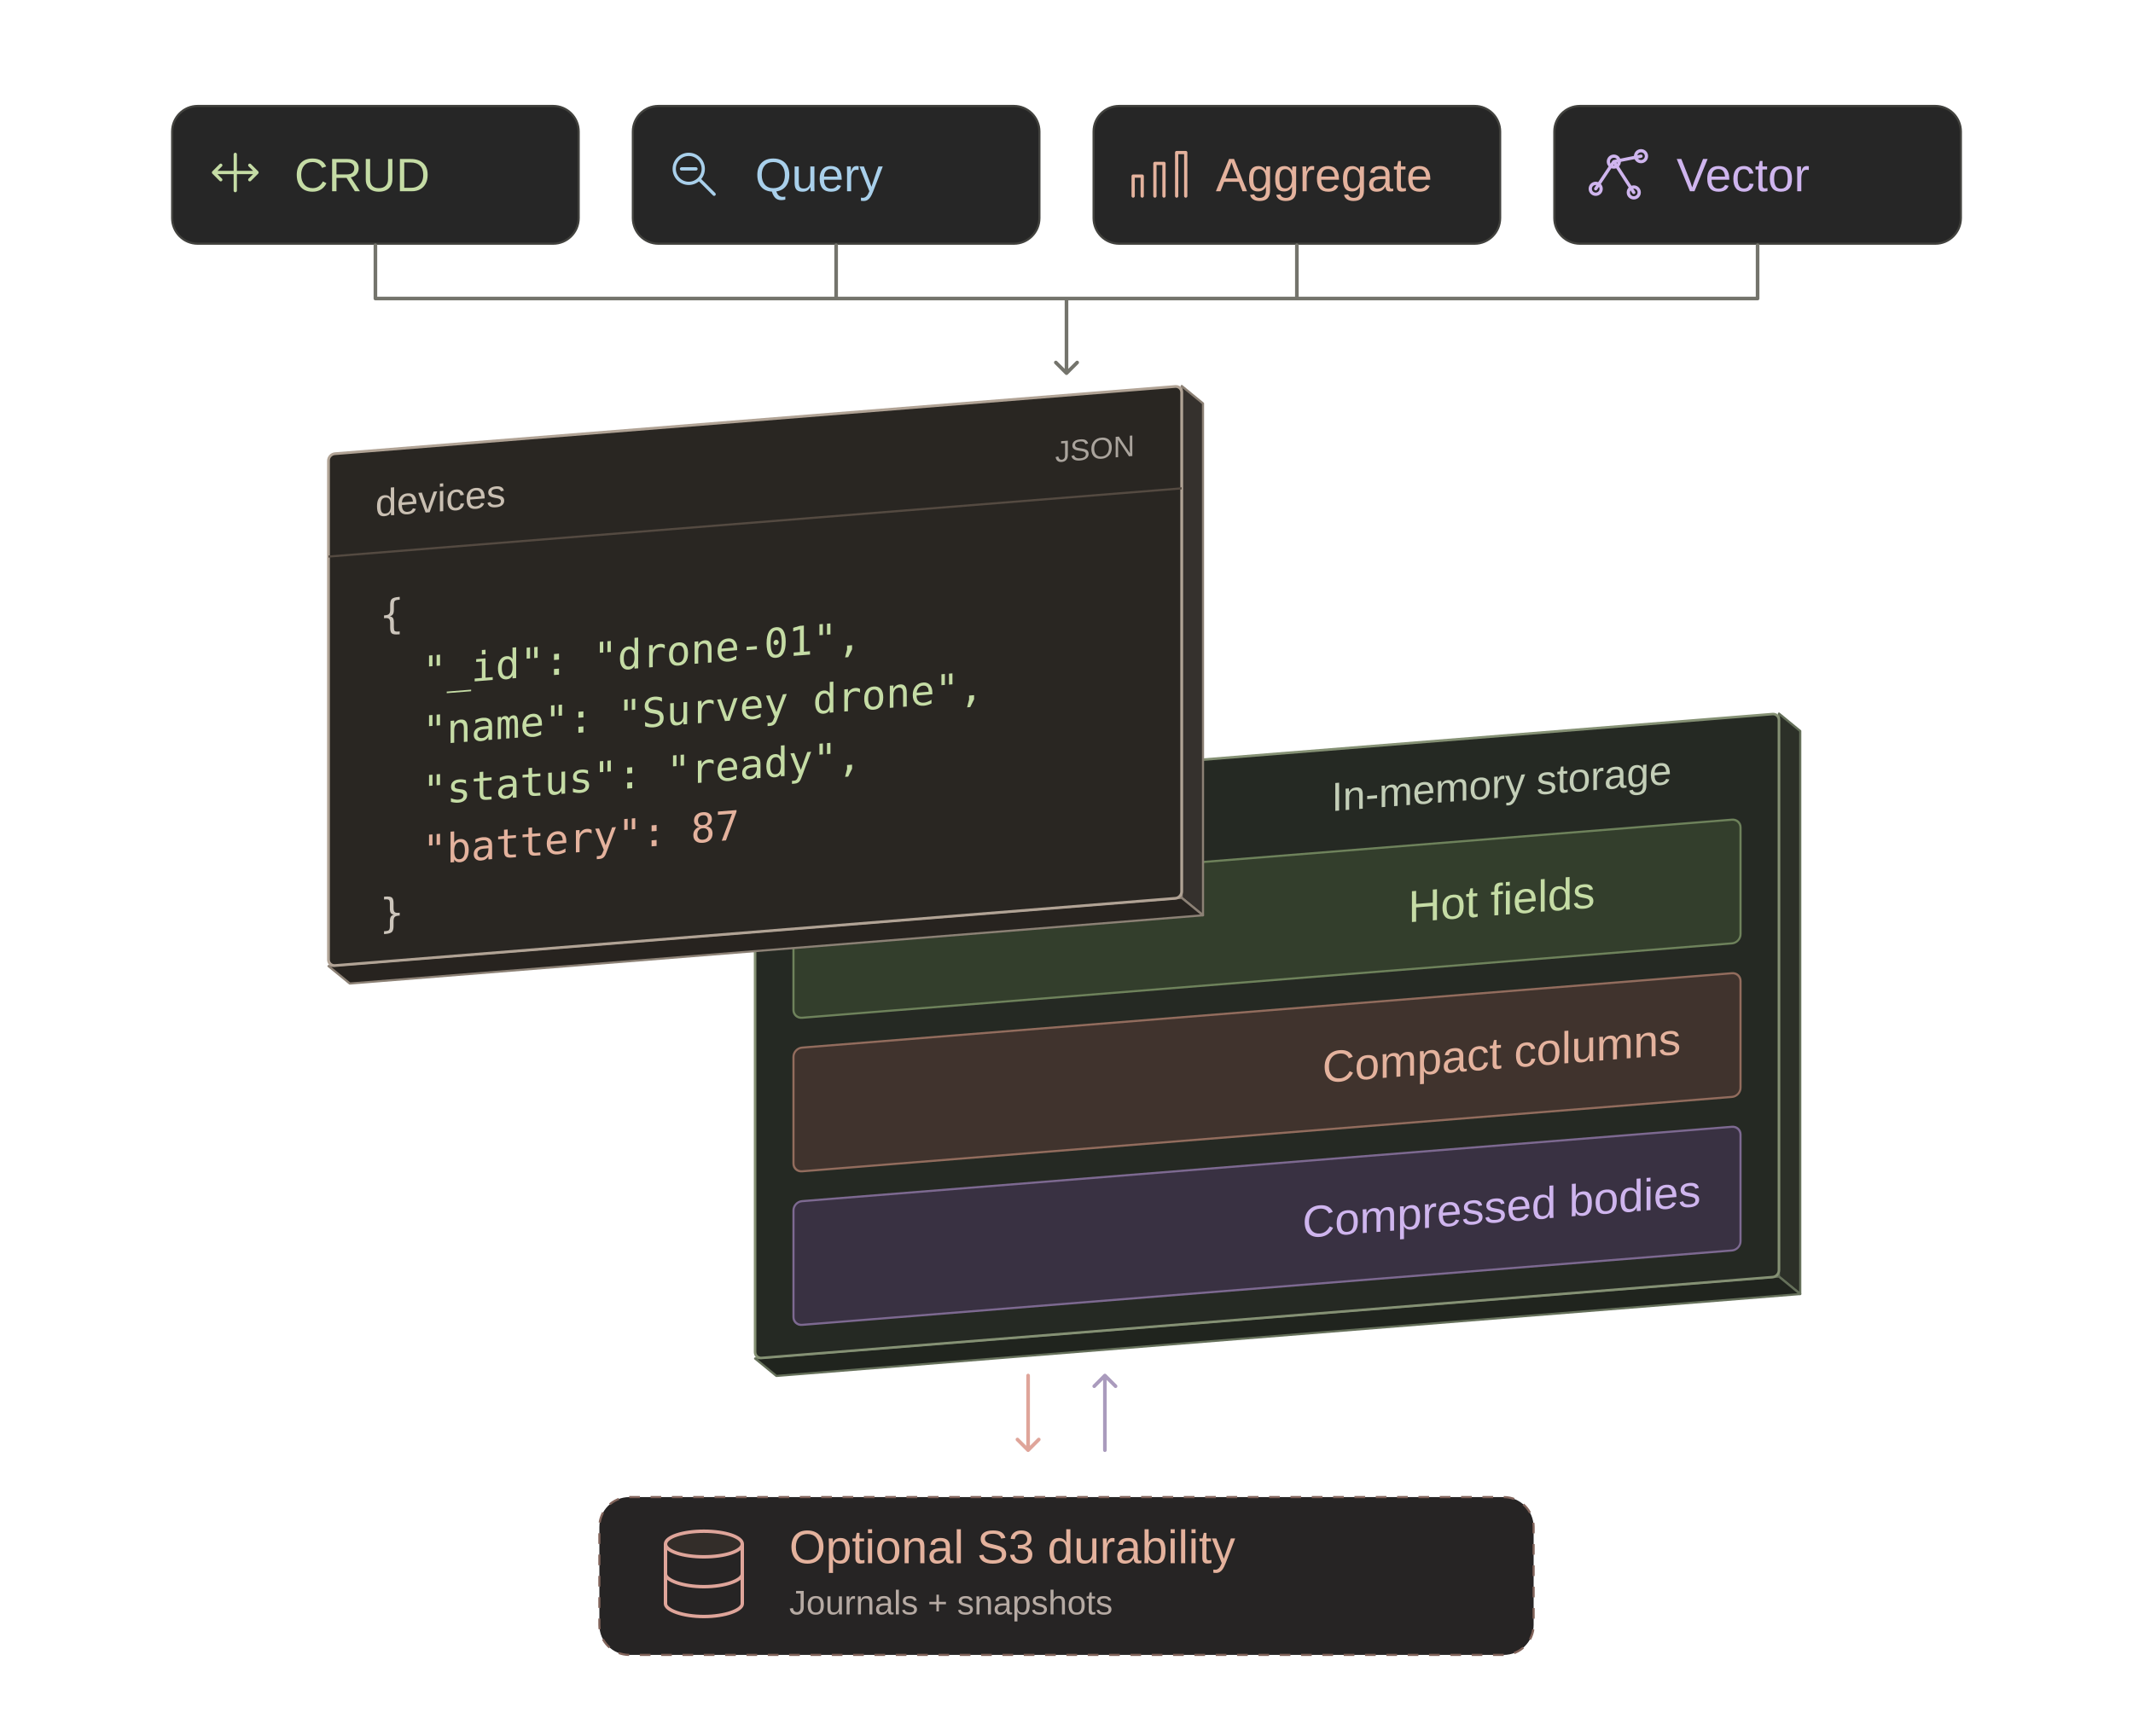
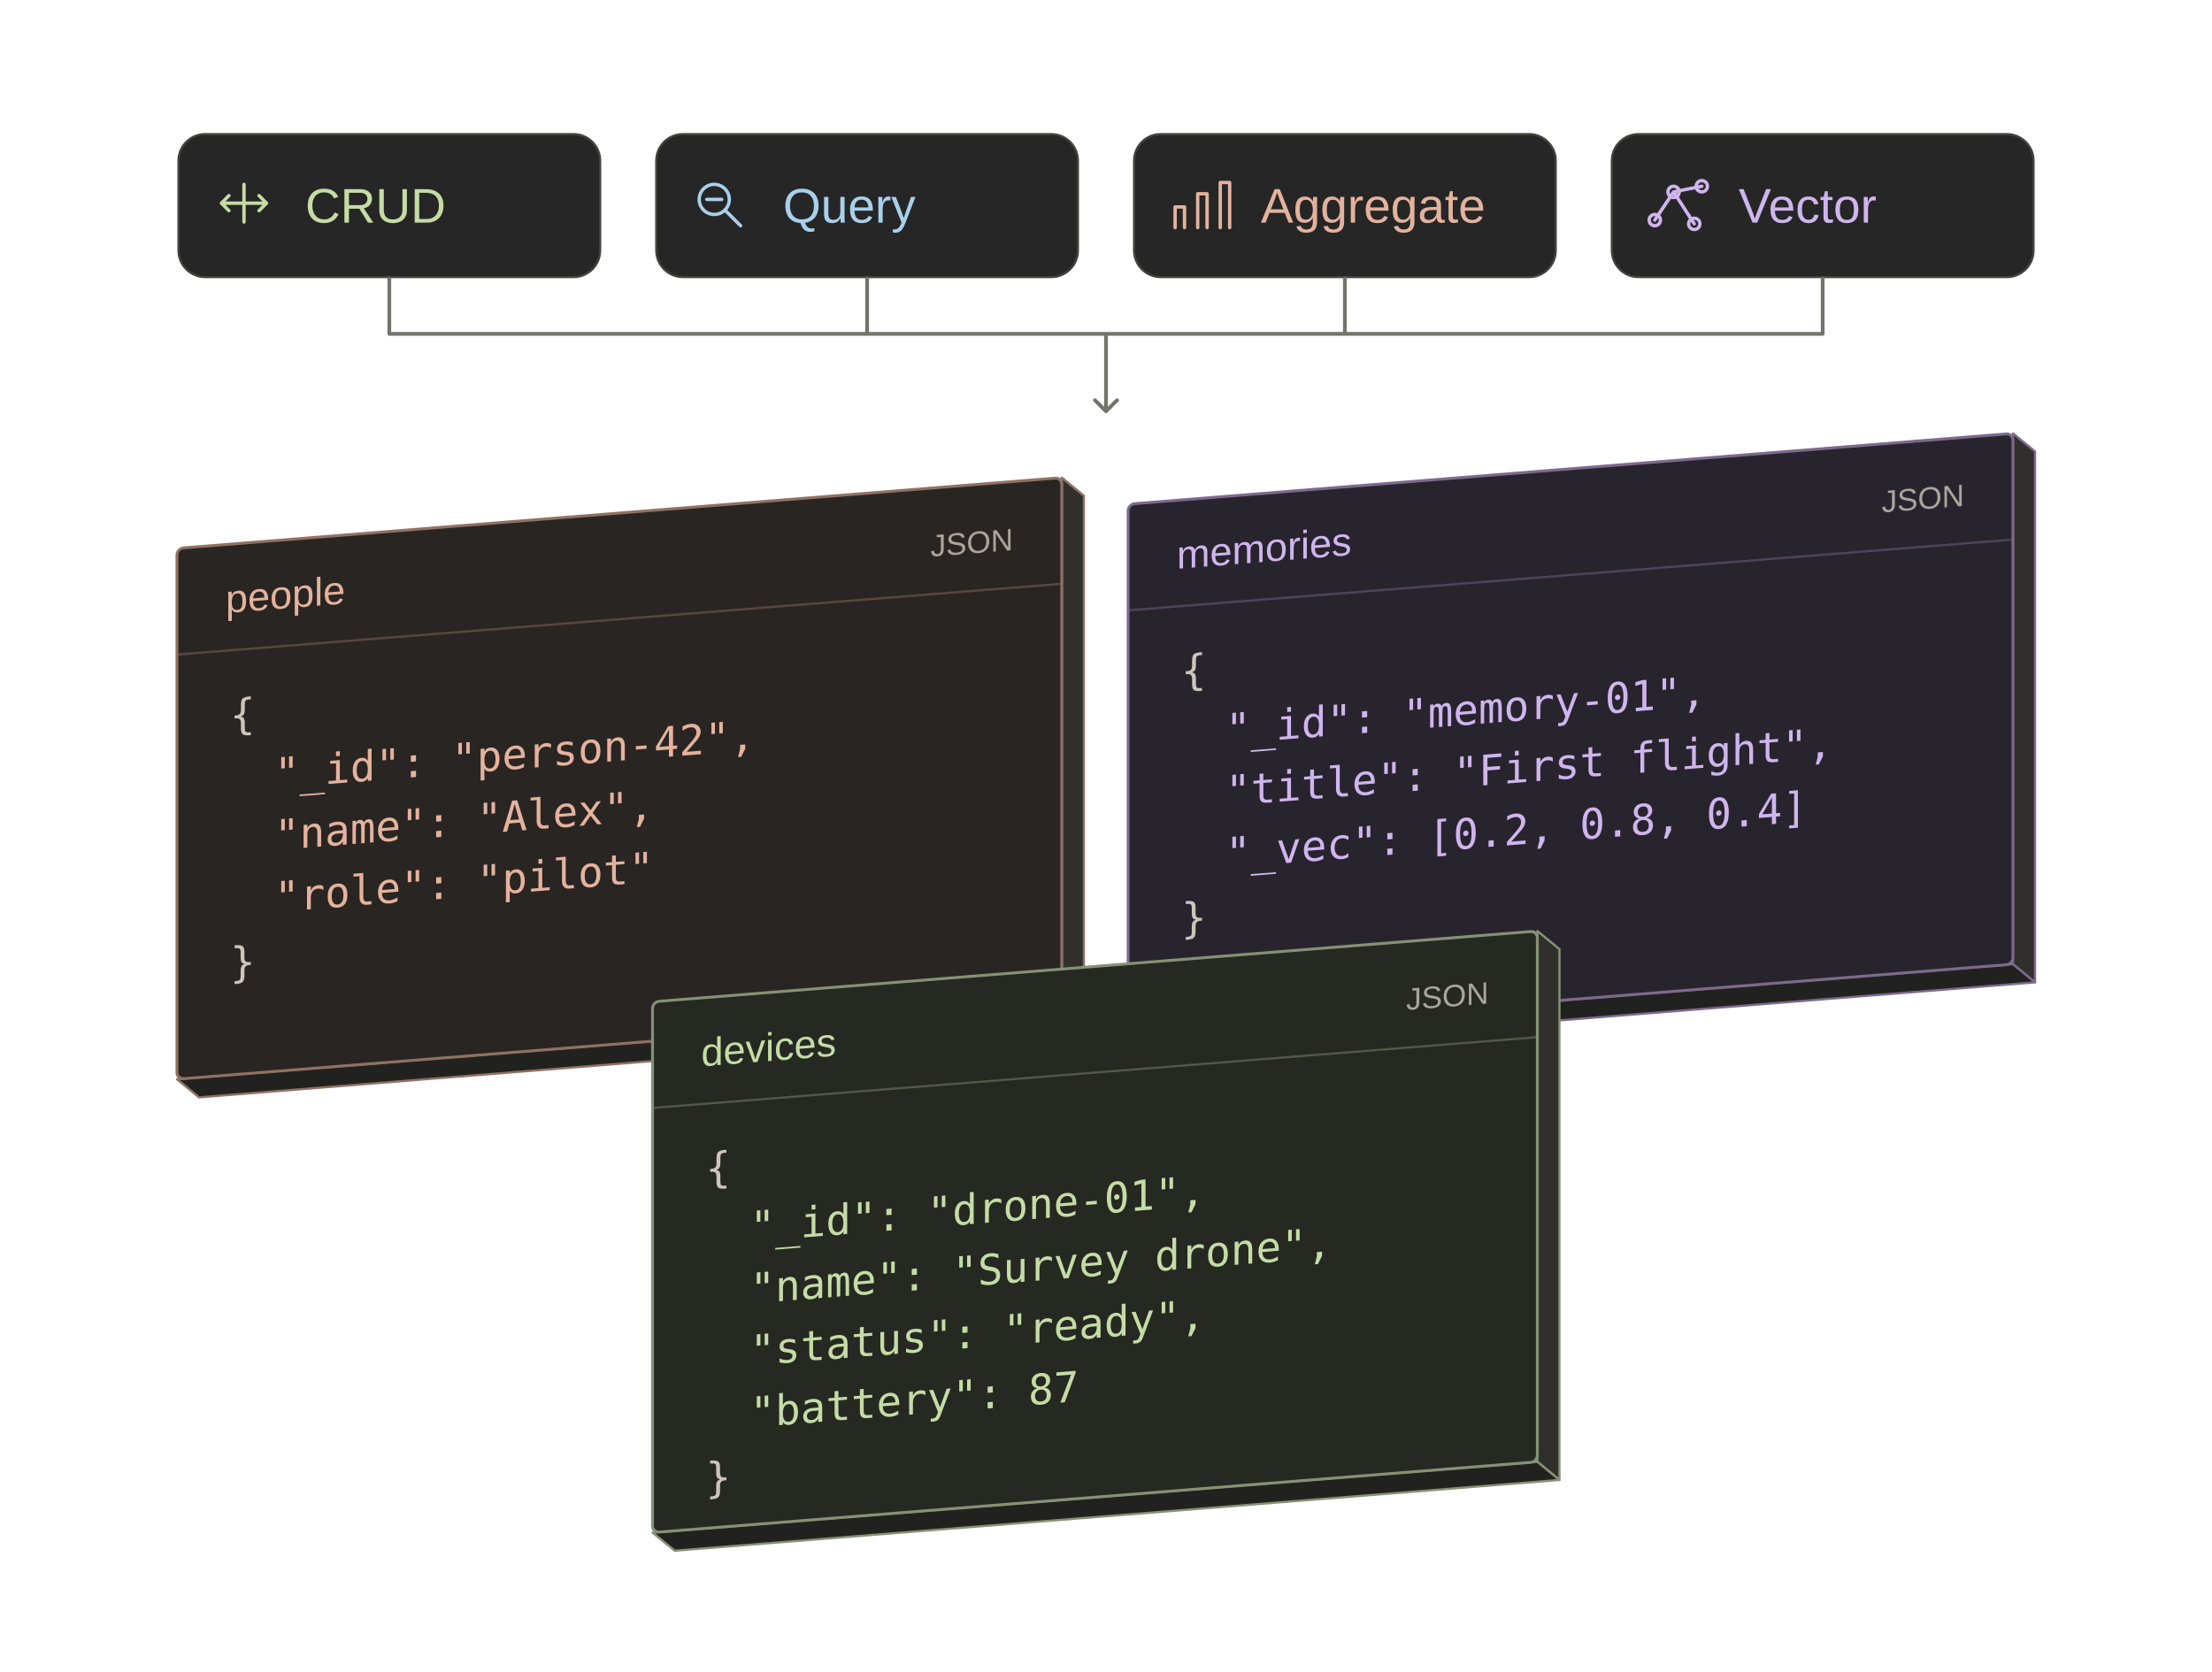
<svg xmlns="http://www.w3.org/2000/svg" class="objy-architecture" width="100%" fill="none" font-family="Montserrat, Arial, sans-serif">
  <style>
-     .objy-architecture { aspect-ratio: 1000 / 760; }
+     .objy-architecture { aspect-ratio: 1000 / 680; }
    .objy-architecture .architecture-compact { display: none; }
    @media (max-width: 640px) {
-       .objy-architecture { aspect-ratio: 360 / 670; }
+       .objy-architecture { aspect-ratio: 360 / 700; }
      .objy-architecture .architecture-wide { display: none; }
      .objy-architecture .architecture-compact { display: block; }
    }
  </style>
  <defs>
-     <g id="objy-arch-s3">
-       <rect x="1" y="1" width="438" height="74" rx="14" fill="#262424" stroke="#82645b" stroke-dasharray="5 5" />
-       <text x="90" y="32" font-size="22" fill="#e4b29d" data-copy="architecture-diagram.durability">Optional S3 durability</text>
-       <text x="90" y="56" font-size="16" fill="#b6aaa3" data-copy="architecture-diagram.durability-detail">Journals + snapshots</text>
-       <use href="#objy-arch-s3-icon" x="30" y="17" />
+     <g id="objy-arch-card" stroke="currentColor" stroke-linejoin="round">
+       <path d="M400 0l10 9v240l-10-9Z" fill="#302f2b" />
+       <path d="M0 240l10 9h400l-10-9Z" fill="#21221f" />
+       <rect width="400" height="240" rx="3" fill="inherit" stroke-width="1.3" />
+       <path d="M0 48h400" opacity=".45" />
    </g>
-     <g stroke="#dfa59a" stroke-width="1.6" id="objy-arch-s3-icon">
-       <ellipse cx="20" cy="6" rx="18" ry="6" fill="#332d29" />
-       <path d="M2 6v28c0 3 8 6 18 6s18-3 18-6V6M2 20c0 3 8 6 18 6s18-3 18-6" />
+     <g id="objy-arch-person" class="object-snippet" fill="#292522" color="#8f7163">
+       <use href="#objy-arch-card" />
+       <text x="22" y="31" font-size="18" fill="#e4b29d" data-copy="architecture-diagram.person-collection">people</text>
+       <text x="378" y="31" text-anchor="end" font-size="14" fill="#aaa49d">JSON</text>
+       <g font-family="ui-monospace, SFMono-Regular, Consolas, monospace" font-size="19" fill="#e4b29d">
+         <text x="24" y="84" fill="#ccc5bb">{</text>
+         <text x="44" y="112" data-copy="architecture-diagram.person-id">"_id": "person-42",</text>
+         <text x="44" y="140" data-copy="architecture-diagram.person-name">"name": "Alex",</text>
+         <text x="44" y="168" data-copy="architecture-diagram.person-role">"role": "pilot"</text>
+         <text x="24" y="196" fill="#ccc5bb">}</text>
+       </g>
    </g>
-     <g id="objy-arch-object" stroke-linejoin="round">
-       <path d="M400 0l10 9v240l-10-9Z" fill="#35312d" stroke="#8c8175" />
-       <path d="M0 240l10 9h400l-10-9Z" fill="#27231f" stroke="#8c8175" />
-       <rect width="400" height="240" rx="3" fill="#292622" stroke="#b1a395" stroke-width="1.3" />
-       <path d="M0 48h400" stroke="#544a41" />
-       <text x="22" y="31" font-size="18" fill="#c9bfb2" data-copy="architecture-diagram.device-collection">devices</text>
+     <g id="objy-arch-memory" class="object-snippet" fill="#28242d" color="#7c6a8d">
+       <use href="#objy-arch-card" />
+       <text x="22" y="31" font-size="18" fill="#cfb5ee" data-copy="architecture-diagram.memory-collection">memories</text>
      <text x="378" y="31" text-anchor="end" font-size="14" fill="#aaa49d">JSON</text>
-       <g font-family="ui-monospace, SFMono-Regular, Consolas, monospace" font-size="19">
+       <g font-family="ui-monospace, SFMono-Regular, Consolas, monospace" font-size="19" fill="#cfb5ee">
        <text x="24" y="84" fill="#ccc5bb">{</text>
-         <text x="44" y="112" font-size="19" fill="#c5dca5" data-copy="architecture-diagram.device-id">"_id": "drone-01",</text>
-         <text x="44" y="140" font-size="19" fill="#c5dca5" data-copy="architecture-diagram.device-name">"name": "Survey drone",</text>
-         <text x="44" y="168" font-size="19" fill="#c5dca5" data-copy="architecture-diagram.device-status">"status": "ready",</text>
-         <text x="44" y="196" font-size="19" fill="#e4b29d" data-copy="architecture-diagram.device-battery">"battery": 87</text>
+         <text x="44" y="112" data-copy="architecture-diagram.memory-id">"_id": "memory-01",</text>
+         <text x="44" y="140" data-copy="architecture-diagram.memory-title">"title": "First flight",</text>
+         <text x="44" y="168" data-copy="architecture-diagram.memory-vector">"_vec": [0.2, 0.8, 0.4]</text>
+         <text x="24" y="196" fill="#ccc5bb">}</text>
+       </g>
+     </g>
+     <g id="objy-arch-device" class="object-snippet" fill="#252922" color="#859174">
+       <use href="#objy-arch-card" />
+       <text x="22" y="31" font-size="18" fill="#c5dca5" data-copy="architecture-diagram.device-collection">devices</text>
+       <text x="378" y="31" text-anchor="end" font-size="14" fill="#aaa49d">JSON</text>
+       <g font-family="ui-monospace, SFMono-Regular, Consolas, monospace" font-size="19" fill="#c5dca5">
+         <text x="24" y="84" fill="#ccc5bb">{</text>
+         <text x="44" y="112" data-copy="architecture-diagram.device-id">"_id": "drone-01",</text>
+         <text x="44" y="140" data-copy="architecture-diagram.device-name">"name": "Survey drone",</text>
+         <text x="44" y="168" data-copy="architecture-diagram.device-status">"status": "ready",</text>
+         <text x="44" y="196" data-copy="architecture-diagram.device-battery">"battery": 87</text>
        <text x="24" y="224" fill="#ccc5bb">}</text>
      </g>
    </g>
-     <g id="objy-arch-storage" stroke-linejoin="round">
-       <path d="M480 0l10 9v264l-10-9Z" fill="#2c3028" stroke="#65705a" />
-       <path d="M0 264l10 9h480l-10-9Z" fill="#20241e" stroke="#65705a" />
-       <rect width="480" height="264" rx="3" fill="#252923" stroke="#859174" stroke-width="1.2" />
-       <rect class="storage-tier" x="18" y="48" width="444" height="58" rx="4" fill="#333e2c" stroke="#6e825b" />
-       <rect class="storage-tier" x="18" y="120" width="444" height="58" rx="4" fill="#40332d" stroke="#926c5d" />
-       <rect class="storage-tier" x="18" y="192" width="444" height="58" rx="4" fill="#393142" stroke="#7d6991" />
-     </g>
  </defs>
-   <svg class="architecture-wide" viewBox="0 0 1000 760" width="100%" height="100%" aria-hidden="true">
+   <svg class="architecture-wide" viewBox="0 0 1000 680" width="100%" height="100%" aria-hidden="true">
    <g transform="translate(80 22)">
      <rect x=".7" y=".7" width="190.6" height="64.6" rx="12" fill="#262626" stroke="#41413d" />
      <g transform="translate(15 20.0) scale(0.85)" stroke="#c5dca5" stroke-width="1.8" stroke-linecap="round" stroke-linejoin="round" fill="none">
        <path d="M8 14h20m-10-10v20m-8-14-4 4 4 4m16-8 4 4-4 4" />
      </g>
      <text x="58" y="40.7" font-size="22" fill="#c5dca5" data-copy="architecture-diagram.crud">CRUD</text>
    </g>
    <g transform="translate(296 22)">
      <rect x=".7" y=".7" width="190.6" height="64.6" rx="12" fill="#262626" stroke="#41413d" />
      <g transform="translate(15 20.0) scale(0.85)" stroke="#a9d0eb" stroke-width="1.8" stroke-linecap="round" stroke-linejoin="round" fill="none">
        <circle cx="14" cy="12" r="8" />
        <path d="m20 18 8 8m-18-14h8" />
      </g>
      <text x="58" y="40.7" font-size="22" fill="#a9d0eb" data-copy="architecture-diagram.query">Query</text>
    </g>
    <g transform="translate(512 22)">
      <rect x=".7" y=".7" width="190.6" height="64.6" rx="12" fill="#262626" stroke="#41413d" />
      <g transform="translate(15 20.0) scale(0.85)" stroke="#e4b29d" stroke-width="1.8" stroke-linecap="round" stroke-linejoin="round" fill="none">
        <path d="M5 27V16h5v11m7 0V9h5v18m7 0V3h5v24" />
      </g>
      <text x="58" y="40.7" font-size="22" fill="#e4b29d" data-copy="architecture-diagram.aggregate">Aggregate</text>
    </g>
    <g transform="translate(728 22)">
      <rect x=".7" y=".7" width="190.6" height="64.6" rx="12" fill="#262626" stroke="#41413d" />
      <g transform="translate(15 20.0) scale(0.85)" stroke="#cfb5ee" stroke-width="1.8" stroke-linecap="round" stroke-linejoin="round" fill="none">
        <path d="m6 23 10-15 11 17m-11-17 15-3" />
        <circle cx="6" cy="23" r="3" />
        <circle cx="16" cy="8" r="3" />
        <circle cx="27" cy="25" r="3" />
        <circle cx="31" cy="5" r="3" />
      </g>
      <text x="58" y="40.7" font-size="22" fill="#cfb5ee" data-copy="architecture-diagram.vector">Vector</text>
    </g>
    <g stroke="#74746c" stroke-width="1.7" stroke-linecap="round" stroke-linejoin="round">
      <path d="M176 88v25h648V88m-432 0v25m216-25v25M500 113v35m-5-5 5 5 5-5" />
    </g>
-     <g class="storage-stack" transform="translate(134 166)">
-       <g transform="matrix(1 -.08 0 1 220 180)">
-         <use href="#objy-arch-storage" />
-         <text x="350" y="29" font-size="19" fill="#c3ceb7" text-anchor="middle" data-copy="architecture-diagram.storage">In-memory storage</text>
-         <text x="350" y="84" font-size="21" fill="#c5dca5" text-anchor="middle" data-copy="architecture-diagram.hot">Hot fields</text>
-         <text x="350" y="156" font-size="21" fill="#e4b29d" text-anchor="middle" data-copy="architecture-diagram.columns">Compact columns</text>
-         <text x="350" y="228" font-size="21" fill="#cfb5ee" text-anchor="middle" data-copy="architecture-diagram.compressed">Compressed bodies</text>
-       </g>
-       <g transform="matrix(1 -.08 0 1 20 20)">
-         <use href="#objy-arch-object" />
-       </g>
+     <g class="object-stack">
+       <use href="#objy-arch-person" transform="matrix(1 -.08 0 1 80 210)" />
+       <use href="#objy-arch-memory" transform="matrix(1 -.08 0 1 510 190)" />
+       <use href="#objy-arch-device" transform="matrix(1 -.08 0 1 295 415)" />
    </g>
-     <g stroke-width="1.7" stroke-linecap="round" stroke-linejoin="round">
-       <path d="M482 618v35m-5-5 5 5 5-5" stroke="#dfa59a" />
-       <path d="M518 653v-35m-5 5 5-5 5 5" stroke="#aa9bbd" />
-     </g>
-     <use href="#objy-arch-s3" x="280" y="674" />
  </svg>
-   <svg class="architecture-compact" viewBox="0 0 360 670" width="100%" height="100%" aria-hidden="true">
+   <svg class="architecture-compact" viewBox="0 0 360 700" width="100%" height="100%" aria-hidden="true">
    <g transform="translate(24 14)">
      <rect x=".7" y=".7" width="150.6" height="50.6" rx="12" fill="#262626" stroke="#41413d" />
      <g transform="translate(15 13.0) scale(0.65)" stroke="#c5dca5" stroke-width="1.8" stroke-linecap="round" stroke-linejoin="round" fill="none">
        <path d="M8 14h20m-10-10v20m-8-14-4 4 4 4m16-8 4 4-4 4" />
      </g>
      <text x="47" y="31.95" font-size="17" fill="#c5dca5" data-copy="architecture-diagram.crud">CRUD</text>
    </g>
    <g transform="translate(184 14)">
      <rect x=".7" y=".7" width="150.6" height="50.6" rx="12" fill="#262626" stroke="#41413d" />
      <g transform="translate(15 13.0) scale(0.65)" stroke="#a9d0eb" stroke-width="1.8" stroke-linecap="round" stroke-linejoin="round" fill="none">
        <circle cx="14" cy="12" r="8" />
        <path d="m20 18 8 8m-18-14h8" />
      </g>
      <text x="47" y="31.95" font-size="17" fill="#a9d0eb" data-copy="architecture-diagram.query">Query</text>
    </g>
    <g transform="translate(24 78)">
      <rect x=".7" y=".7" width="150.6" height="50.6" rx="12" fill="#262626" stroke="#41413d" />
      <g transform="translate(15 13.0) scale(0.65)" stroke="#e4b29d" stroke-width="1.8" stroke-linecap="round" stroke-linejoin="round" fill="none">
        <path d="M5 27V16h5v11m7 0V9h5v18m7 0V3h5v24" />
      </g>
      <text x="47" y="31.95" font-size="17" fill="#e4b29d" data-copy="architecture-diagram.aggregate">Aggregate</text>
    </g>
    <g transform="translate(184 78)">
      <rect x=".7" y=".7" width="150.6" height="50.6" rx="12" fill="#262626" stroke="#41413d" />
      <g transform="translate(15 13.0) scale(0.65)" stroke="#cfb5ee" stroke-width="1.8" stroke-linecap="round" stroke-linejoin="round" fill="none">
        <path d="m6 23 10-15 11 17m-11-17 15-3" />
        <circle cx="6" cy="23" r="3" />
        <circle cx="16" cy="8" r="3" />
        <circle cx="27" cy="25" r="3" />
        <circle cx="31" cy="5" r="3" />
      </g>
      <text x="47" y="31.95" font-size="17" fill="#cfb5ee" data-copy="architecture-diagram.vector">Vector</text>
    </g>
    <path d="M100 132v16h160v-16m-80 16v22m-5-5 5 5 5-5" stroke="#74746c" stroke-width="1.6" stroke-linecap="round" stroke-linejoin="round" />
-     <g class="storage-stack">
-       <g transform="matrix(.625 -.05 0 .625 40 392)">
-         <use href="#objy-arch-storage" />
-         <text x="240" y="29" font-size="25" fill="#c3ceb7" text-anchor="middle" data-copy="architecture-diagram.storage">In-memory storage</text>
-         <text x="240" y="84" font-size="27" fill="#c5dca5" text-anchor="middle" data-copy="architecture-diagram.hot">Hot fields</text>
-         <text x="240" y="156" font-size="27" fill="#e4b29d" text-anchor="middle" data-copy="architecture-diagram.columns">Compact columns</text>
-         <text x="240" y="228" font-size="27" fill="#cfb5ee" text-anchor="middle" data-copy="architecture-diagram.compressed">Compressed bodies</text>
-       </g>
-       <g transform="matrix(.75 -.06 0 .75 20 192)">
-         <use href="#objy-arch-object" />
-       </g>
-     </g>
-     <g stroke-width="1.6" stroke-linecap="round" stroke-linejoin="round">
-       <path d="M168 558v20m-5-5 5 5 5-5" stroke="#dfa59a" />
-       <path d="M192 578v-20m-5 5 5-5 5 5" stroke="#aa9bbd" />
-     </g>
-     <g transform="translate(20 588)">
-       <rect x="1" y="1" width="318" height="62" rx="14" fill="#262424" stroke="#82645b" stroke-dasharray="5 5" />
-       <use href="#objy-arch-s3-icon" x="18" y="12" />
-       <text x="76" y="27" font-size="18" fill="#e4b29d" data-copy="architecture-diagram.durability">Optional S3 durability</text>
-       <text x="76" y="50" font-size="16" fill="#b6aaa3" data-copy="architecture-diagram.durability-detail">Journals + snapshots</text>
+     <g class="object-stack">
+       <use href="#objy-arch-person" transform="matrix(.72 -.0576 0 .72 20 196)" />
+       <use href="#objy-arch-memory" transform="matrix(.72 -.0576 0 .72 52 352)" />
+       <use href="#objy-arch-device" transform="matrix(.72 -.0576 0 .72 20 508)" />
    </g>
  </svg>
</svg>
